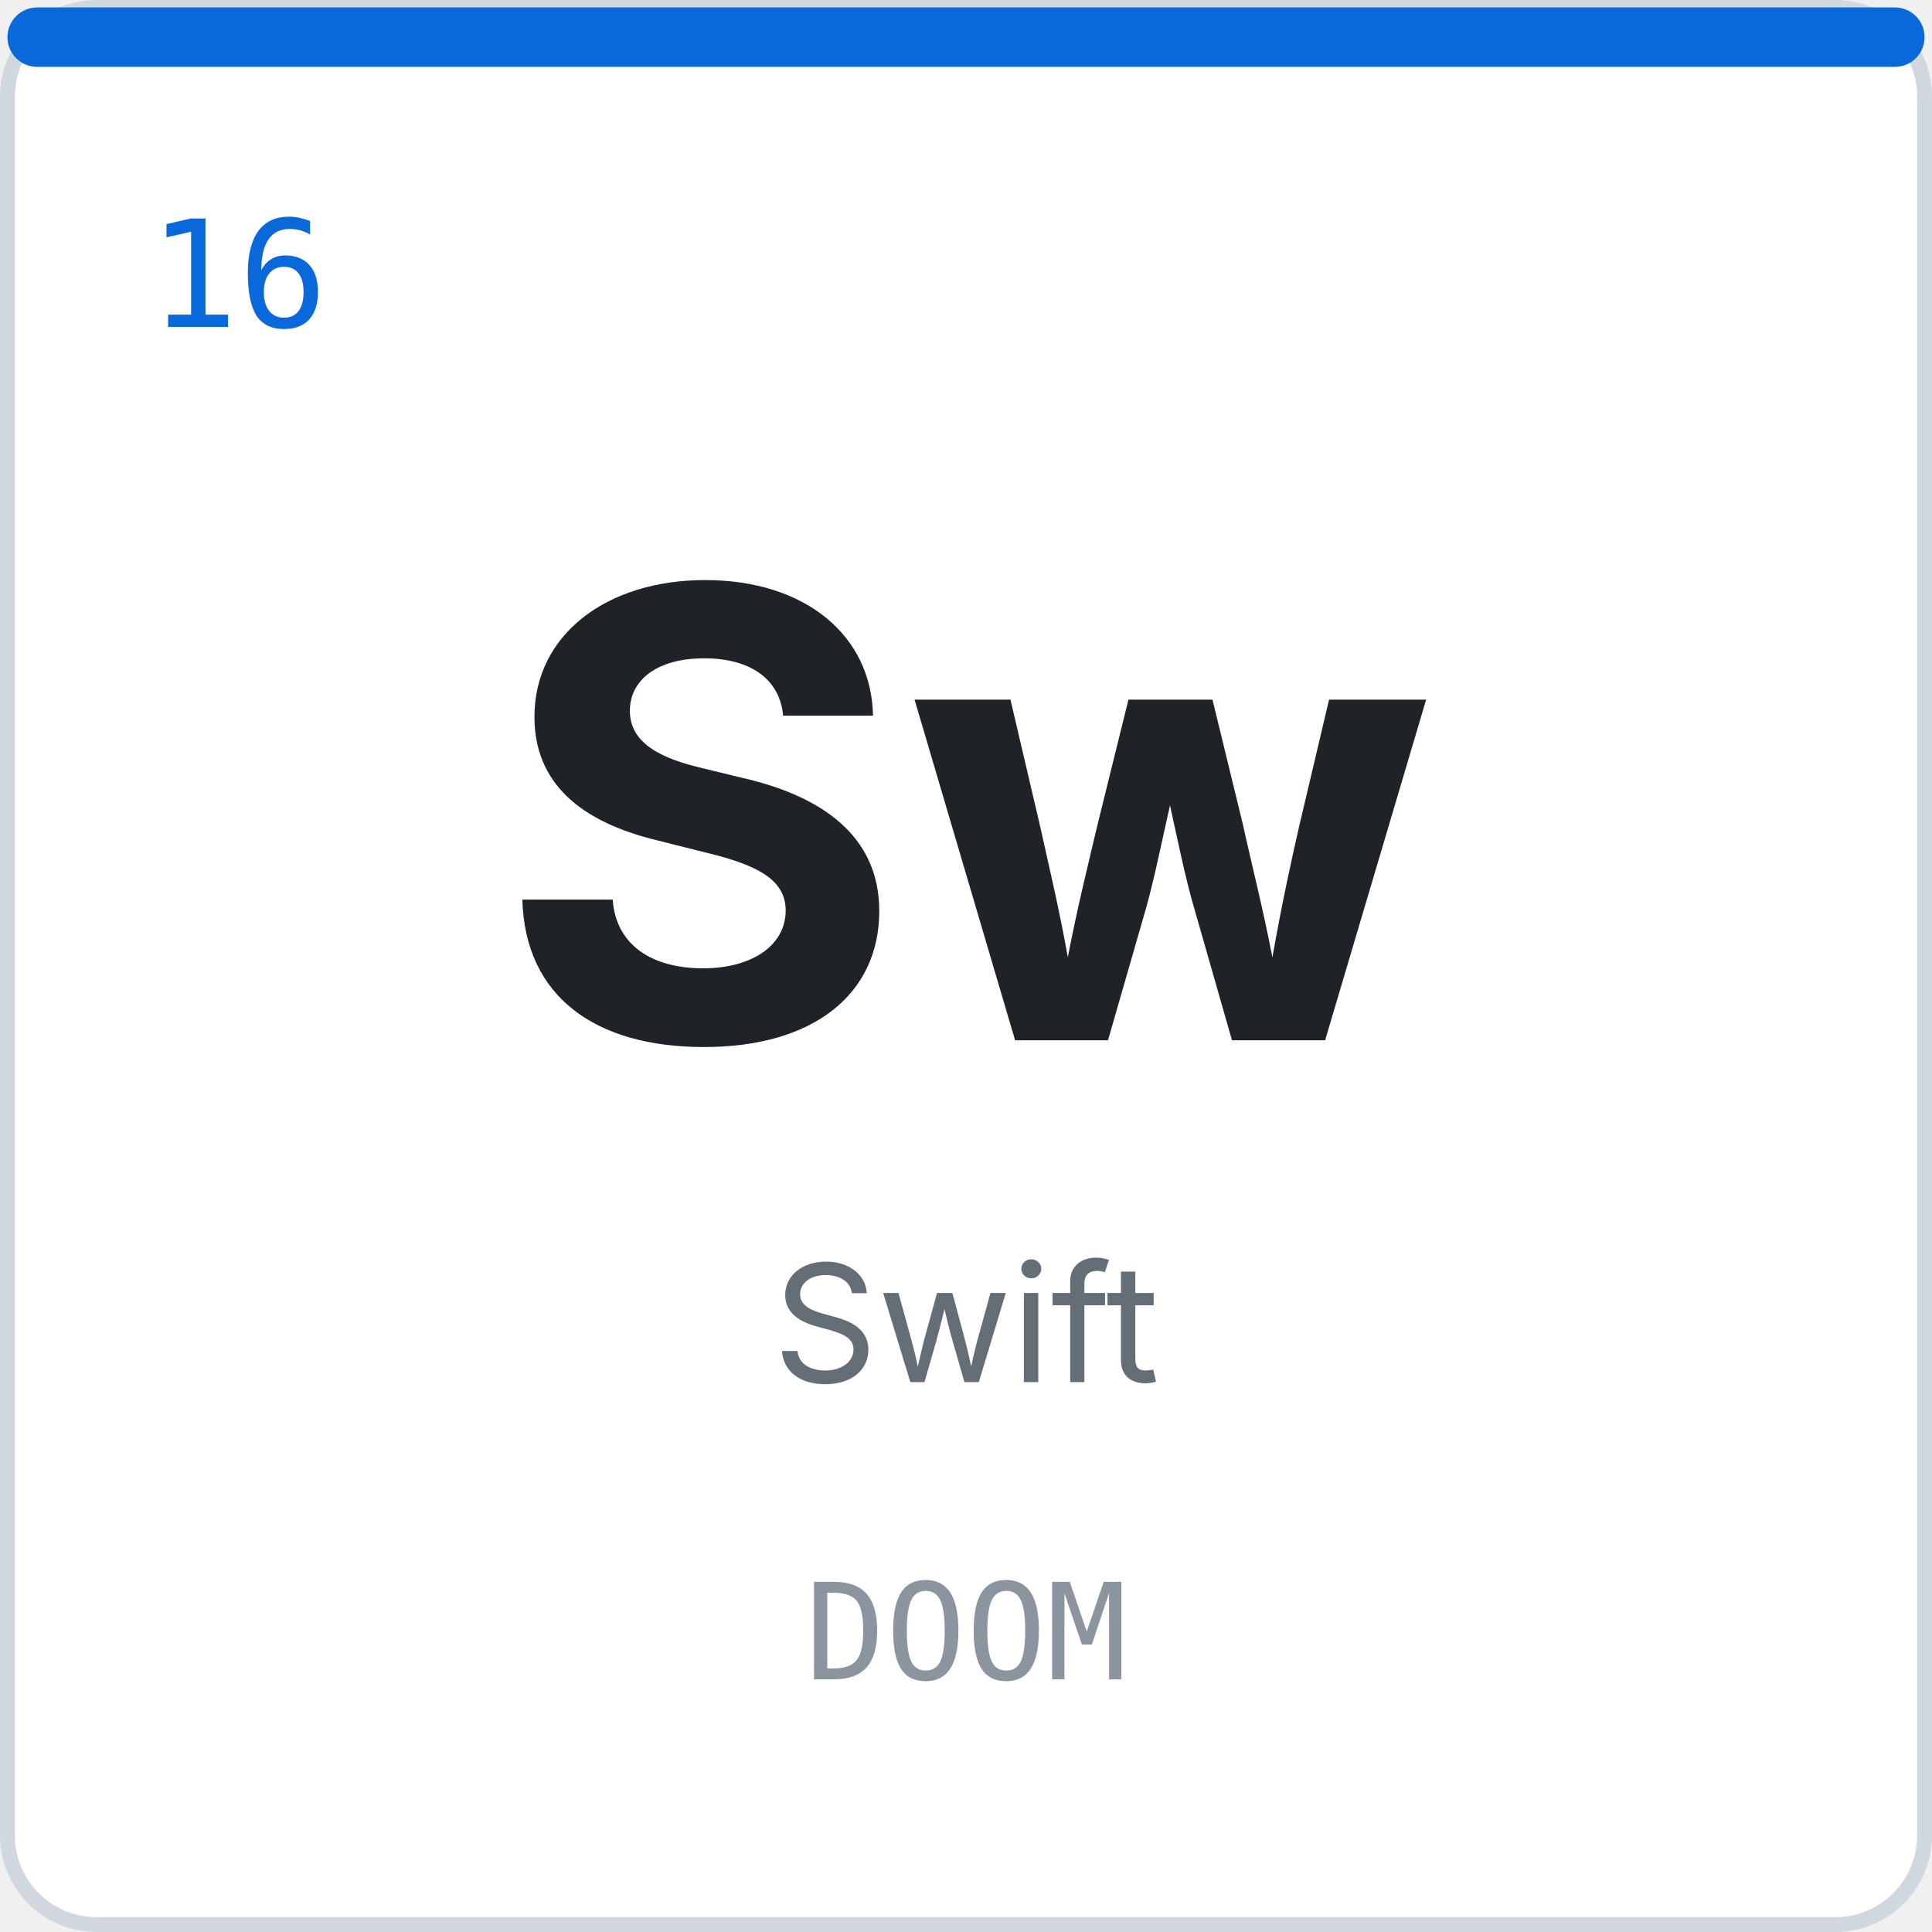
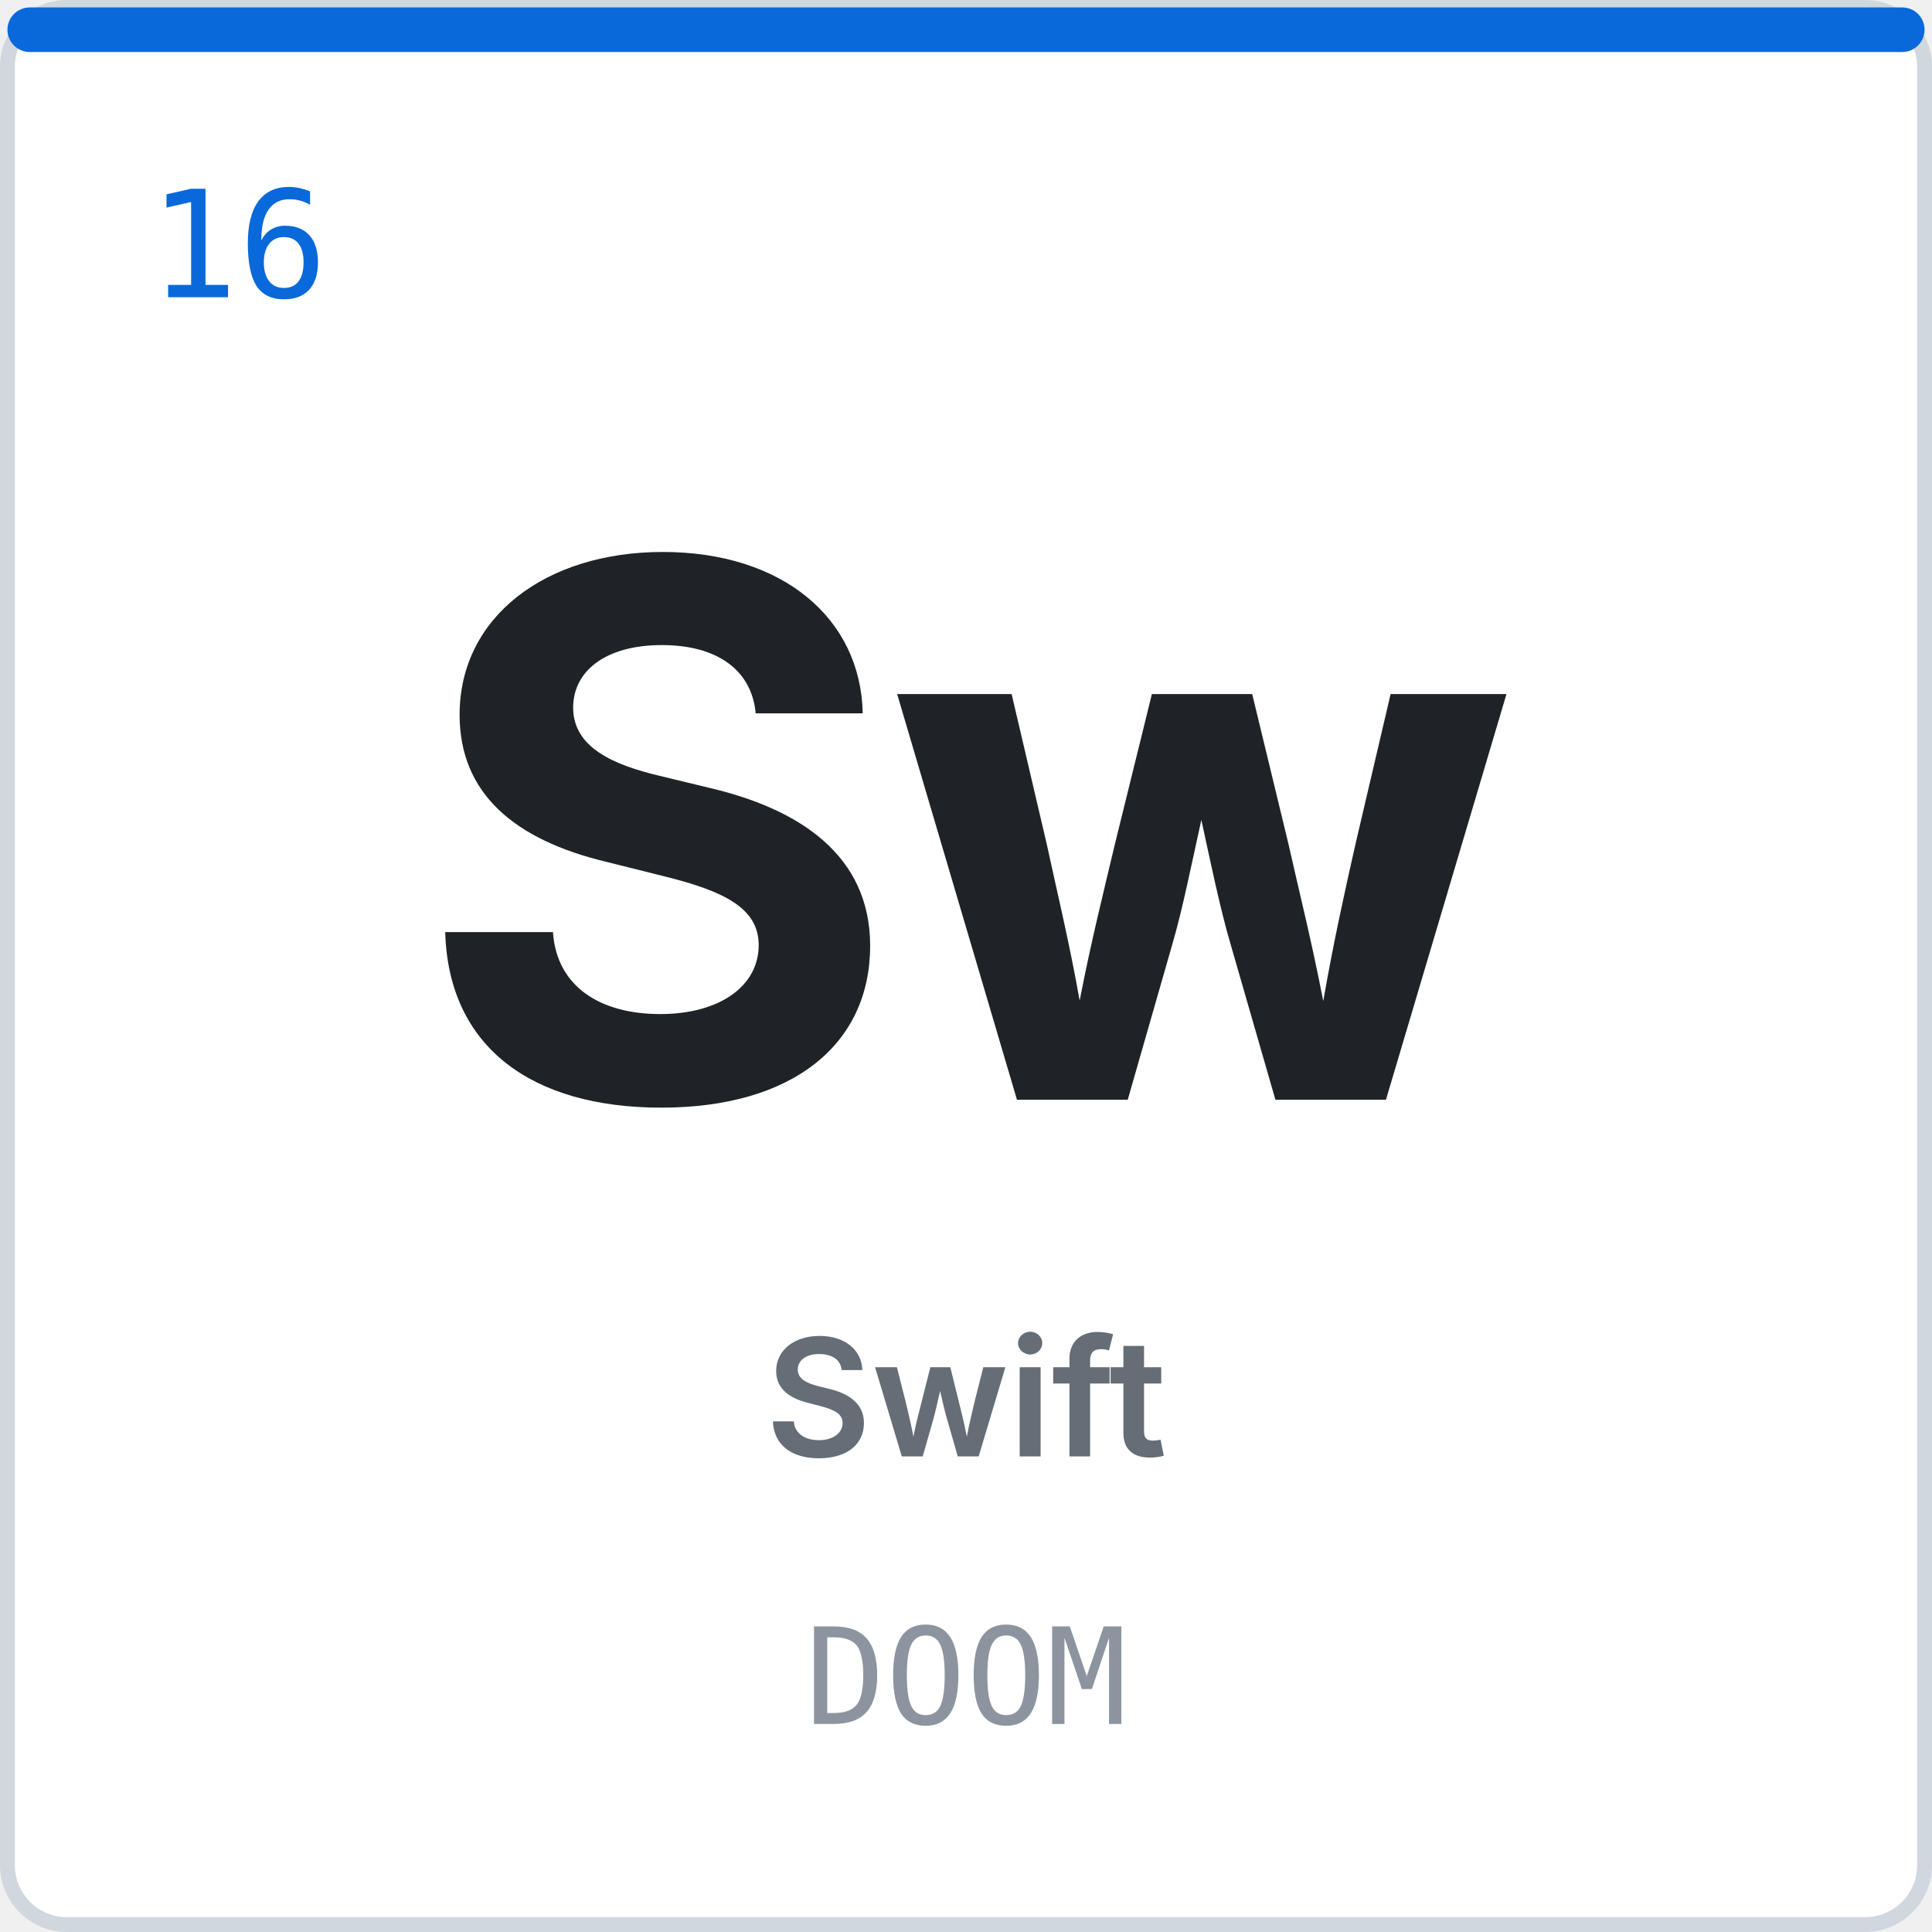
<svg xmlns="http://www.w3.org/2000/svg" width="130" height="130" viewBox="0 0 130 130" role="img" aria-label="16 Sw Swift DOOM">
  <g opacity="1">
    <set attributeName="opacity" to="0" begin="0s" />
    <animate attributeName="opacity" from="0" to="1" begin="1.20s" dur="0.55s" fill="freeze" />
-     <rect x="0.5" y="0.5" width="129" height="129" rx="6" fill="#ffffff" stroke="#d0d7de" stroke-width="1" />
-     <rect x="0.5" y="0.5" width="129" height="4" rx="2" fill="#0969da">
+     <rect x="0.5" y="0.5" width="129" height="129" rx="4" fill="#ffffff" stroke="#d0d7de" stroke-width="1" />
+     <rect x="0.5" y="0.5" width="129" height="3" rx="1.5" fill="#0969da">
      <animate attributeName="opacity" values="1;0.45;1" dur="4s" begin="-3.36s" repeatCount="indefinite" />
    </rect>
-     <text x="10" y="22" font-family="ui-monospace, SFMono-Regular, Menlo, monospace" font-size="10" fill="#0969da">16</text>
-     <text x="65" y="70" font-family="-apple-system, BlinkMacSystemFont, Inter, system-ui, sans-serif" font-size="42" font-weight="700" fill="#1f2328" text-anchor="middle">Sw</text>
-     <text x="65" y="93" font-family="-apple-system, BlinkMacSystemFont, Inter, system-ui, sans-serif" font-size="11" fill="#656d76" text-anchor="middle">Swift</text>
-     <text x="65" y="113" font-family="ui-monospace, SFMono-Regular, Menlo, monospace" font-size="9" fill="#8c959f" text-anchor="middle">DOOM</text>
+     <text x="10" y="20" font-family="ui-monospace, SFMono-Regular, Menlo, monospace" font-size="10" font-weight="500" fill="#0969da">16</text>
+     <text x="65" y="74" font-family="-apple-system, BlinkMacSystemFont, Inter, system-ui, sans-serif" font-size="50" font-weight="700" fill="#1f2328" text-anchor="middle" letter-spacing="-1">Sw</text>
+     <text x="65" y="98" font-family="-apple-system, BlinkMacSystemFont, Inter, system-ui, sans-serif" font-size="11" font-weight="600" fill="#656d76" text-anchor="middle">Swift</text>
+     <text x="65" y="116" font-family="ui-monospace, SFMono-Regular, Menlo, monospace" font-size="9" fill="#8c959f" text-anchor="middle">DOOM</text>
  </g>
</svg>
